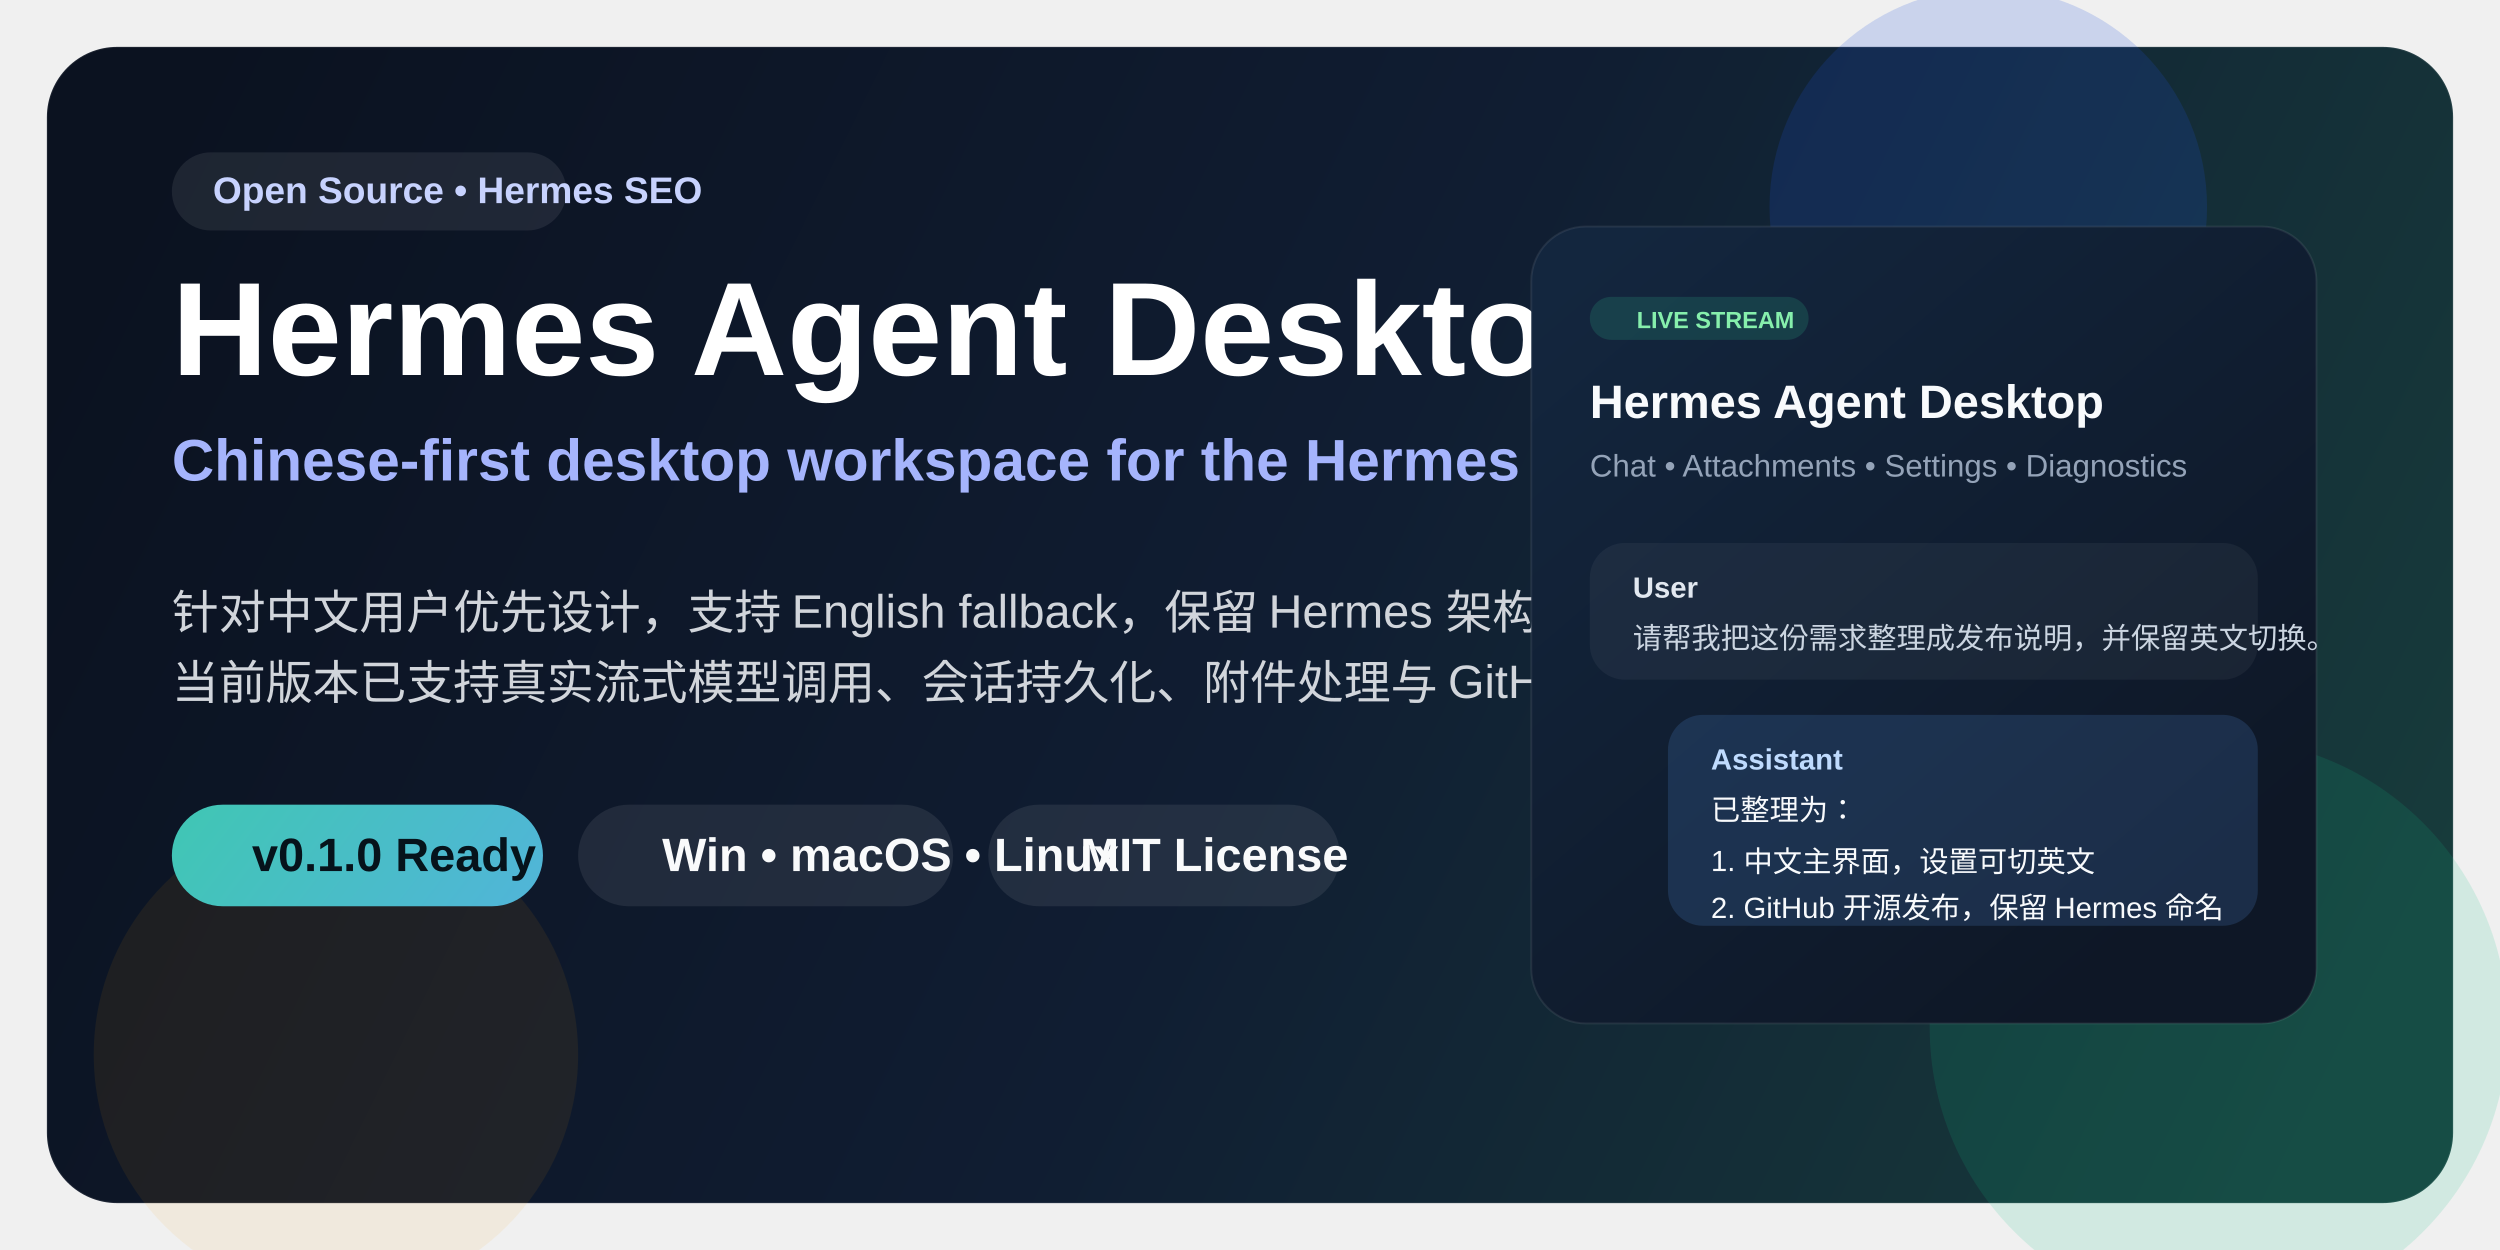
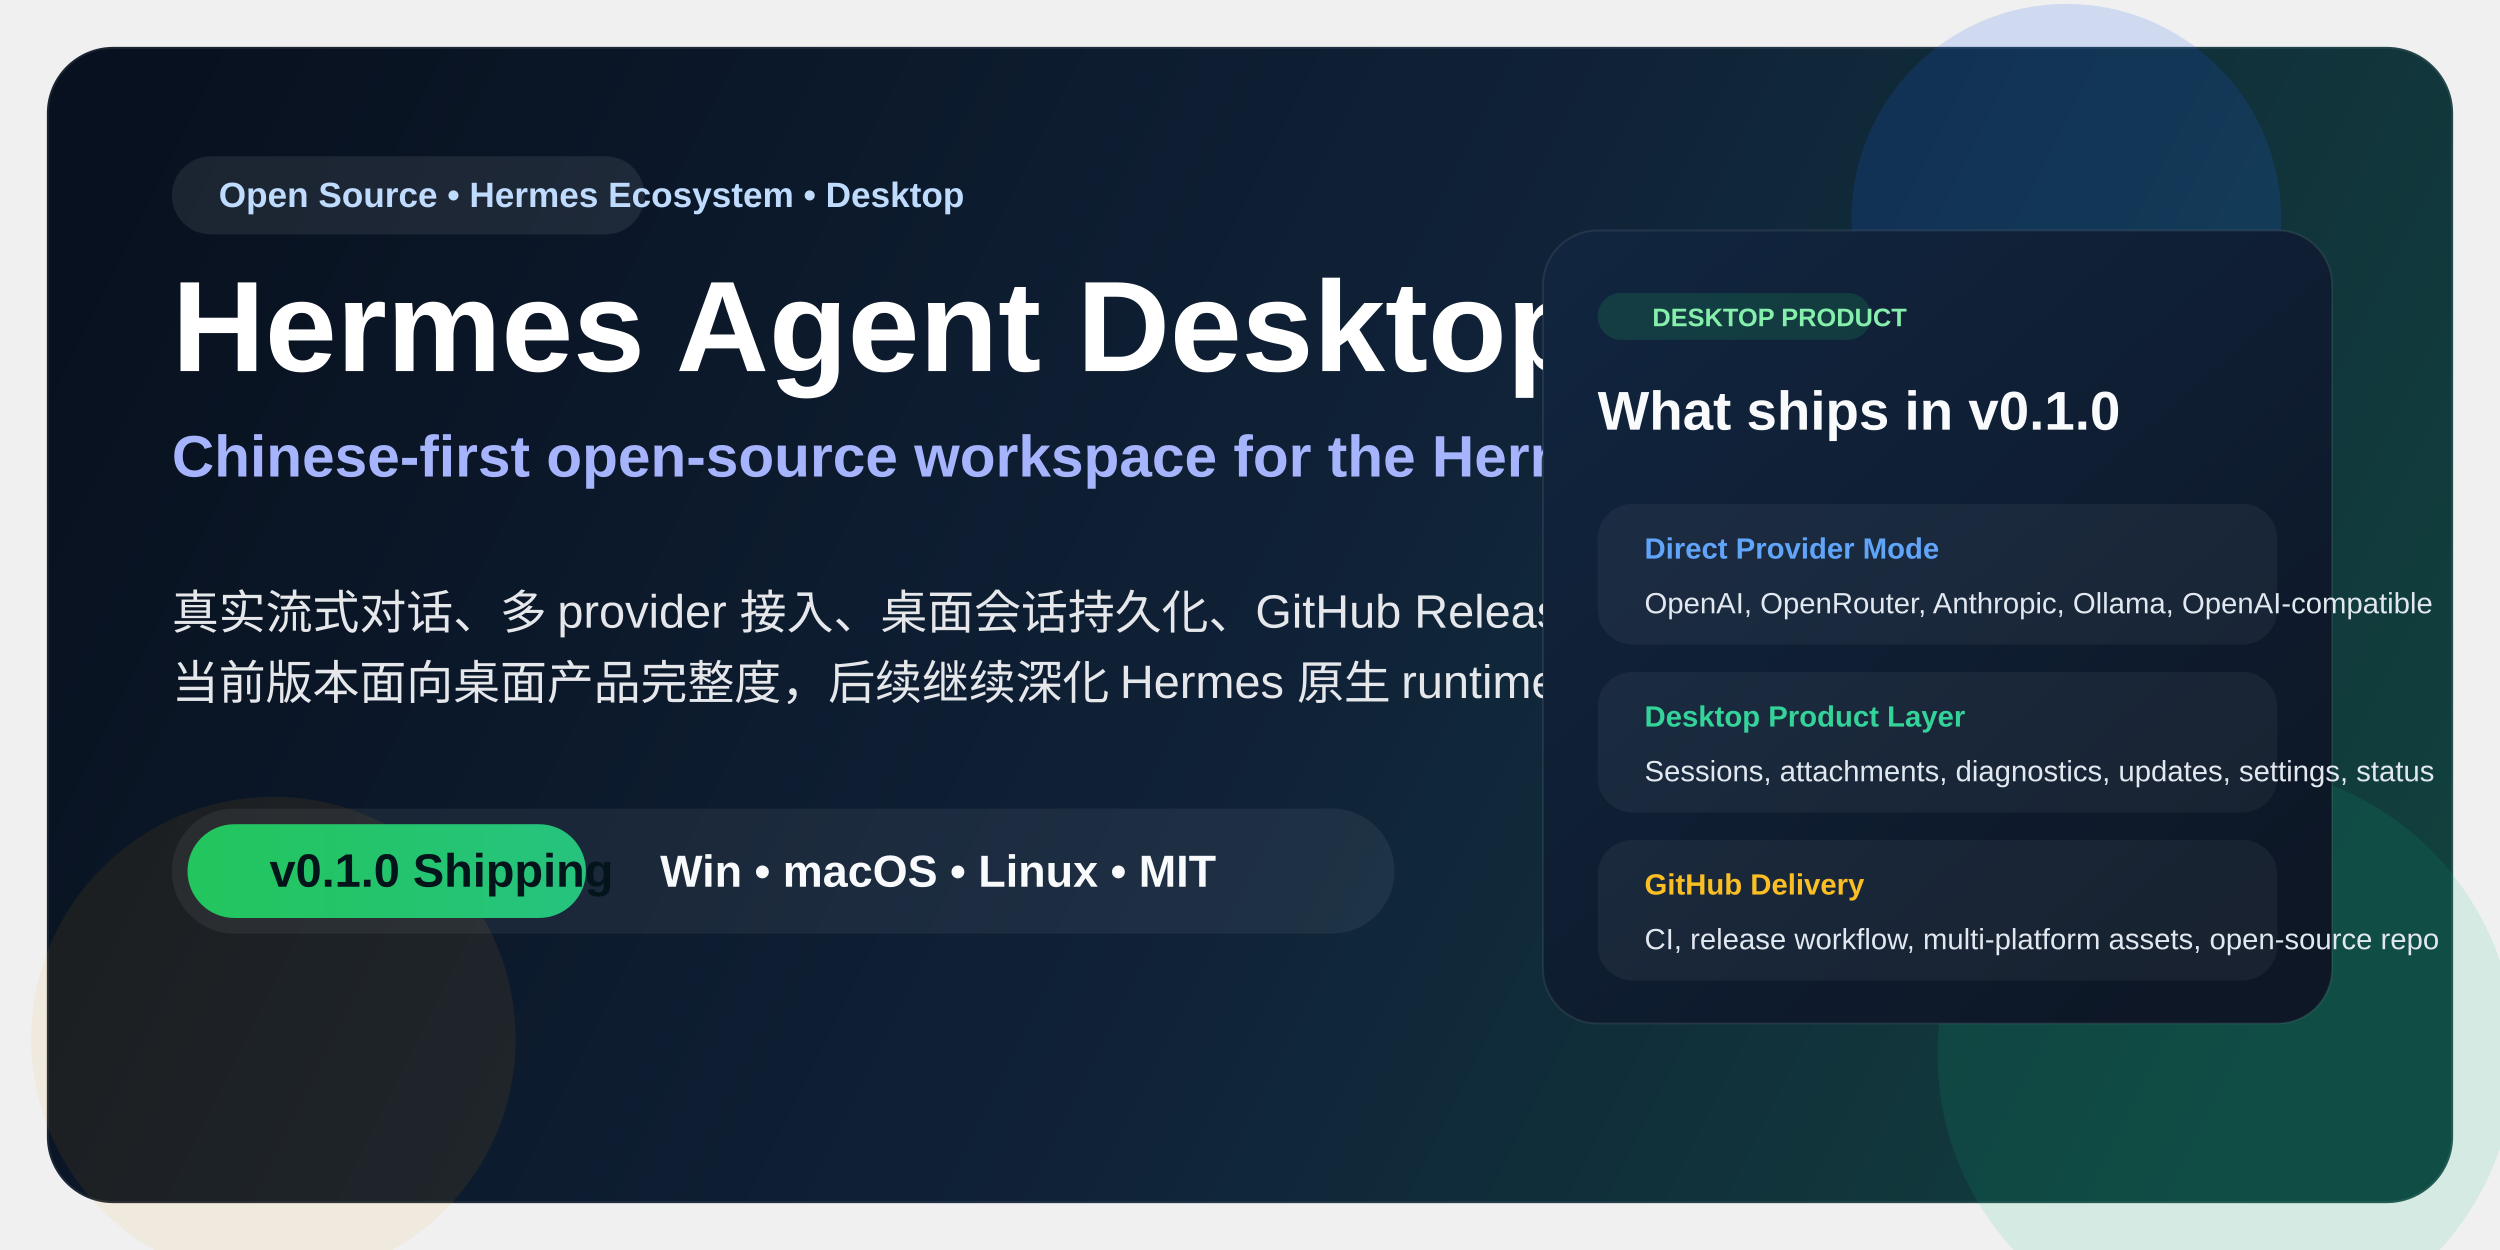
<svg xmlns="http://www.w3.org/2000/svg" width="1280" height="640" viewBox="0 0 1280 640" fill="none">
  <defs>
-     <linearGradient id="bg" x1="88" y1="56" x2="1180" y2="592" gradientUnits="userSpaceOnUse">
-       <stop stop-color="#0B1220" />
-       <stop offset="0.52" stop-color="#101D32" />
-       <stop offset="1" stop-color="#173B3B" />
+     <linearGradient id="bg" x1="80" y1="52" x2="1168" y2="596" gradientUnits="userSpaceOnUse">
+       <stop stop-color="#08111F" />
+       <stop offset="0.55" stop-color="#102238" />
+       <stop offset="1" stop-color="#11403D" />
    </linearGradient>
-     <linearGradient id="accent" x1="148" y1="122" x2="522" y2="406" gradientUnits="userSpaceOnUse">
-       <stop stop-color="#34D399" />
-       <stop offset="1" stop-color="#60A5FA" />
+     <linearGradient id="accent" x1="110" y1="446" x2="1010" y2="446" gradientUnits="userSpaceOnUse">
+       <stop stop-color="#22C55E" />
+       <stop offset="1" stop-color="#38BDF8" />
    </linearGradient>
-     <linearGradient id="panel" x1="812" y1="134" x2="1102" y2="474" gradientUnits="userSpaceOnUse">
-       <stop stop-color="#13263E" />
-       <stop offset="1" stop-color="#0E1726" />
+     <linearGradient id="card" x1="808" y1="130" x2="1124" y2="494" gradientUnits="userSpaceOnUse">
+       <stop stop-color="#11253F" />
+       <stop offset="1" stop-color="#0D1726" />
    </linearGradient>
  </defs>
-   <rect x="24" y="24" width="1232" height="592" rx="36" fill="url(#bg)" />
-   <rect x="24" y="24" width="1232" height="592" rx="36" stroke="rgba(255,255,255,0.08)" />
-   <circle cx="1018" cy="106" r="112" fill="#1D4ED8" fill-opacity="0.18" />
-   <circle cx="1136" cy="526" r="148" fill="#10B981" fill-opacity="0.14" />
-   <circle cx="172" cy="540" r="124" fill="#F59E0B" fill-opacity="0.08" />
-   <rect x="88" y="78" width="202" height="40" rx="20" fill="rgba(255,255,255,0.08)" />
-   <text x="109" y="104" fill="#C7D2FE" font-family="Segoe UI, Arial, sans-serif" font-size="19" font-weight="700">Open Source • Hermes SEO</text>
-   <text x="88" y="192" fill="white" font-family="Segoe UI, Arial, sans-serif" font-size="68" font-weight="800">Hermes Agent Desktop</text>
-   <text x="88" y="246" fill="#A5B4FC" font-family="Segoe UI, Arial, sans-serif" font-size="30" font-weight="600">Chinese-first desktop workspace for the Hermes agent ecosystem</text>
-   <text x="88" y="322" fill="#D1D5DB" font-family="Segoe UI, Arial, sans-serif" font-size="24" font-weight="500">针对中文用户优先设计，支持 English fallback，保留 Hermes 架构边界，</text>
-   <text x="88" y="358" fill="#D1D5DB" font-family="Segoe UI, Arial, sans-serif" font-size="24" font-weight="500">当前版本已支持真实流式模型调用、会话持久化、附件处理与 GitHub 开源发布。</text>
-   <rect x="88" y="412" width="190" height="52" rx="26" fill="url(#accent)" />
-   <text x="129" y="446" fill="#06131B" font-family="Segoe UI, Arial, sans-serif" font-size="24" font-weight="800">v0.1.0 Ready</text>
-   <rect x="296" y="412" width="192" height="52" rx="26" fill="rgba(255,255,255,0.08)" />
-   <text x="339" y="446" fill="#F9FAFB" font-family="Segoe UI, Arial, sans-serif" font-size="24" font-weight="700">Win • macOS • Linux</text>
-   <rect x="506" y="412" width="180" height="52" rx="26" fill="rgba(255,255,255,0.08)" />
-   <text x="553" y="446" fill="#F9FAFB" font-family="Segoe UI, Arial, sans-serif" font-size="24" font-weight="700">MIT License</text>
-   <rect x="784" y="116" width="402" height="408" rx="28" fill="url(#panel)" stroke="rgba(255,255,255,0.08)" />
-   <rect x="814" y="152" width="112" height="22" rx="11" fill="rgba(52,211,153,0.16)" />
-   <text x="838" y="168" fill="#86EFAC" font-family="Segoe UI, Arial, sans-serif" font-size="12" font-weight="700">LIVE STREAM</text>
-   <text x="814" y="214" fill="#F8FAFC" font-family="Segoe UI, Arial, sans-serif" font-size="24" font-weight="700">Hermes Agent Desktop</text>
-   <text x="814" y="244" fill="#94A3B8" font-family="Segoe UI, Arial, sans-serif" font-size="16">Chat • Attachments • Settings • Diagnostics</text>
-   <rect x="814" y="278" width="342" height="70" rx="18" fill="rgba(255,255,255,0.05)" />
-   <text x="836" y="306" fill="#E2E8F0" font-family="Segoe UI, Arial, sans-serif" font-size="15" font-weight="700">User</text>
-   <text x="836" y="332" fill="#CBD5E1" font-family="Segoe UI, Arial, sans-serif" font-size="15">请帮我把这份需求整理成发布说明，并保留英文切换。</text>
-   <rect x="854" y="366" width="302" height="108" rx="18" fill="rgba(96,165,250,0.16)" />
-   <text x="876" y="394" fill="#BFDBFE" font-family="Segoe UI, Arial, sans-serif" font-size="15" font-weight="700">Assistant</text>
-   <text x="876" y="420" fill="#F8FAFC" font-family="Segoe UI, Arial, sans-serif" font-size="15">已整理为：</text>
-   <text x="876" y="446" fill="#F8FAFC" font-family="Segoe UI, Arial, sans-serif" font-size="15">1. 中文主界面，设置可切英文</text>
-   <text x="876" y="470" fill="#F8FAFC" font-family="Segoe UI, Arial, sans-serif" font-size="15">2. GitHub 开源发布，保留 Hermes 命名</text>
+   <rect x="24" y="24" width="1232" height="592" rx="34" fill="url(#bg)" />
+   <rect x="24.5" y="24.5" width="1231" height="591" rx="33.5" stroke="rgba(255,255,255,0.08)" />
+   <circle cx="1058" cy="112" r="110" fill="#2563EB" fill-opacity="0.16" />
+   <circle cx="1140" cy="540" r="148" fill="#10B981" fill-opacity="0.12" />
+   <circle cx="140" cy="532" r="124" fill="#F59E0B" fill-opacity="0.08" />
+   <rect x="88" y="80" width="242" height="40" rx="20" fill="rgba(255,255,255,0.08)" />
+   <text x="112" y="106" fill="#BFDBFE" font-family="Segoe UI, Arial, sans-serif" font-size="18" font-weight="700">Open Source • Hermes Ecosystem • Desktop</text>
+   <text x="88" y="190" fill="white" font-family="Segoe UI, Arial, sans-serif" font-size="66" font-weight="800">Hermes Agent Desktop</text>
+   <text x="88" y="244" fill="#A5B4FC" font-family="Segoe UI, Arial, sans-serif" font-size="30" font-weight="600">Chinese-first open-source workspace for the Hermes agent ecosystem</text>
+   <text x="88" y="322" fill="#E5E7EB" font-family="Segoe UI, Arial, sans-serif" font-size="24" font-weight="500">真实流式对话、多 provider 接入、桌面会话持久化、GitHub Release 交付，</text>
+   <text x="88" y="358" fill="#E5E7EB" font-family="Segoe UI, Arial, sans-serif" font-size="24" font-weight="500">当前版本面向桌面产品完整度，后续继续深化 Hermes 原生 runtime bridge。</text>
+   <rect x="88" y="414" width="626" height="64" rx="32" fill="rgba(255,255,255,0.06)" />
+   <rect x="96" y="422" width="204" height="48" rx="24" fill="url(#accent)" />
+   <text x="138" y="454" fill="#03141B" font-family="Segoe UI, Arial, sans-serif" font-size="24" font-weight="800">v0.1.0 Shipping</text>
+   <text x="338" y="454" fill="#F8FAFC" font-family="Segoe UI, Arial, sans-serif" font-size="23" font-weight="700">Win • macOS • Linux • MIT</text>
+   <rect x="790" y="118" width="404" height="406" rx="28" fill="url(#card)" stroke="rgba(255,255,255,0.08)" />
+   <rect x="818" y="150" width="140" height="24" rx="12" fill="rgba(34,197,94,0.16)" />
+   <text x="846" y="167" fill="#86EFAC" font-family="Segoe UI, Arial, sans-serif" font-size="13" font-weight="700">DESKTOP PRODUCT</text>
+   <text x="818" y="220" fill="#F8FAFC" font-family="Segoe UI, Arial, sans-serif" font-size="28" font-weight="800">What ships in v0.1.0</text>
+   <rect x="818" y="258" width="348" height="72" rx="18" fill="rgba(255,255,255,0.05)" />
+   <text x="842" y="286" fill="#60A5FA" font-family="Segoe UI, Arial, sans-serif" font-size="15" font-weight="700">Direct Provider Mode</text>
+   <text x="842" y="314" fill="#E2E8F0" font-family="Segoe UI, Arial, sans-serif" font-size="15">OpenAI, OpenRouter, Anthropic, Ollama, OpenAI-compatible</text>
+   <rect x="818" y="344" width="348" height="72" rx="18" fill="rgba(255,255,255,0.05)" />
+   <text x="842" y="372" fill="#34D399" font-family="Segoe UI, Arial, sans-serif" font-size="15" font-weight="700">Desktop Product Layer</text>
+   <text x="842" y="400" fill="#E2E8F0" font-family="Segoe UI, Arial, sans-serif" font-size="15">Sessions, attachments, diagnostics, updates, settings, status</text>
+   <rect x="818" y="430" width="348" height="72" rx="18" fill="rgba(255,255,255,0.05)" />
+   <text x="842" y="458" fill="#FBBF24" font-family="Segoe UI, Arial, sans-serif" font-size="15" font-weight="700">GitHub Delivery</text>
+   <text x="842" y="486" fill="#E2E8F0" font-family="Segoe UI, Arial, sans-serif" font-size="15">CI, release workflow, multi-platform assets, open-source repo</text>
</svg>
